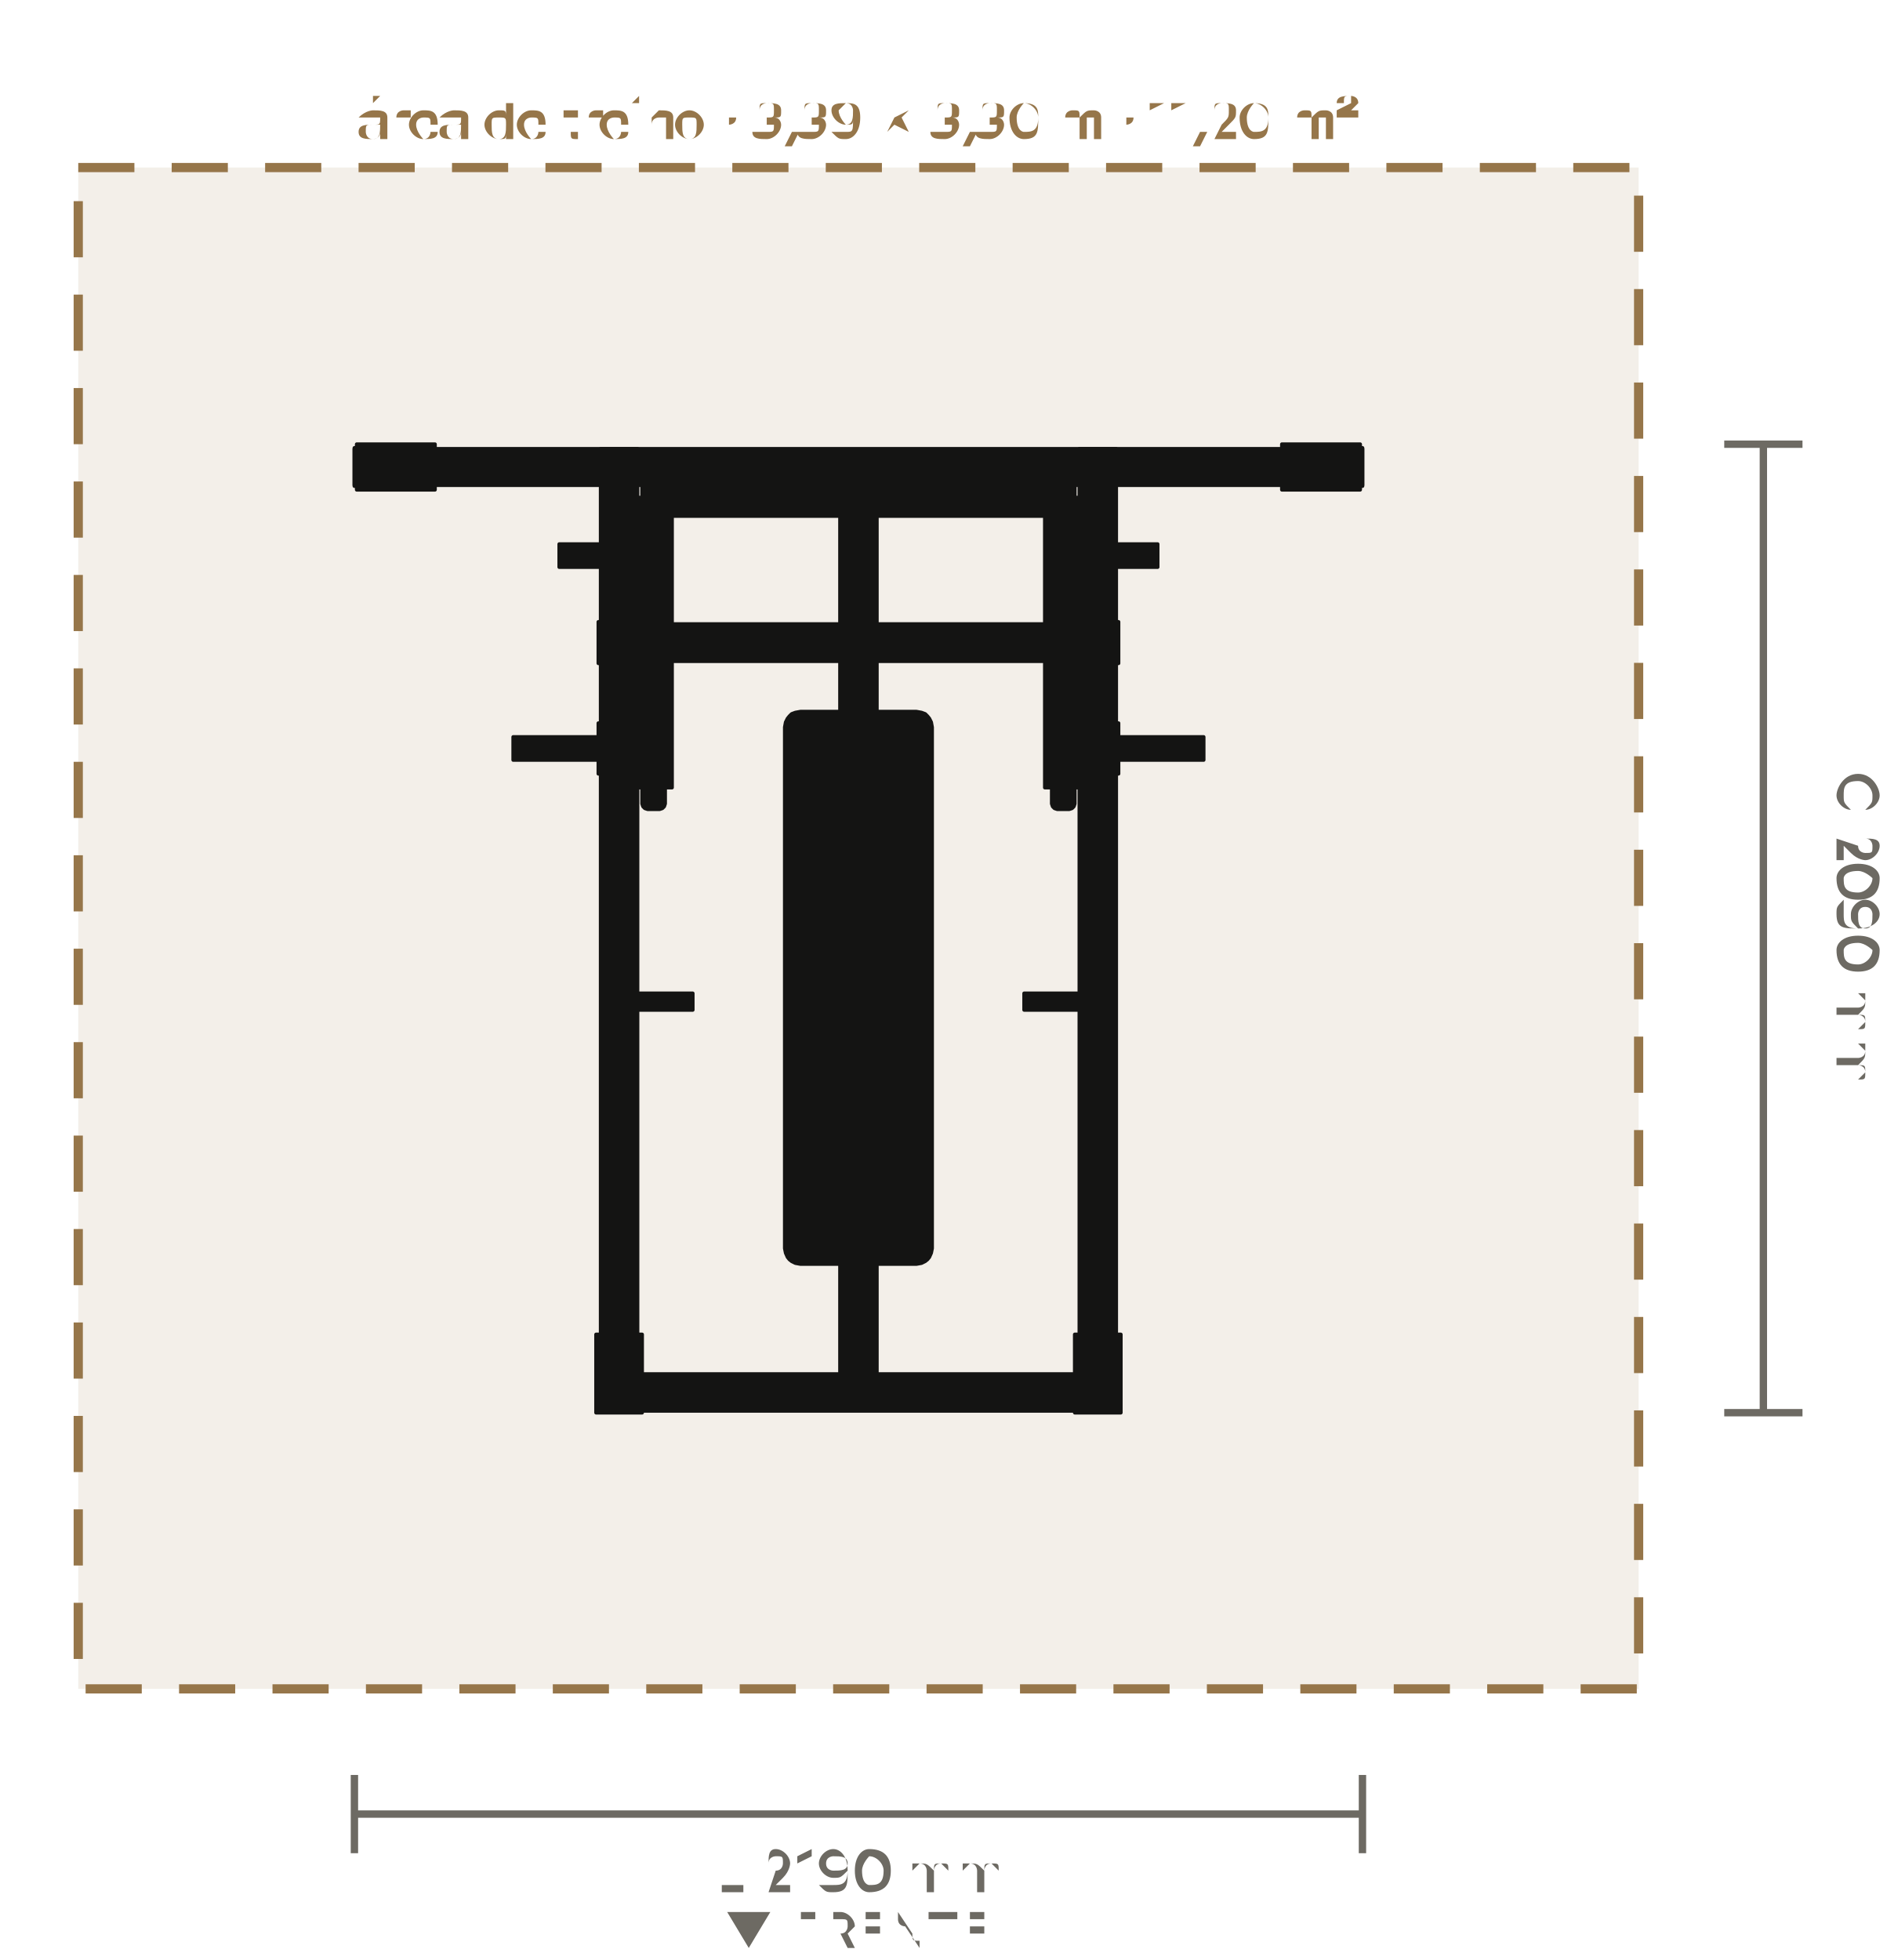
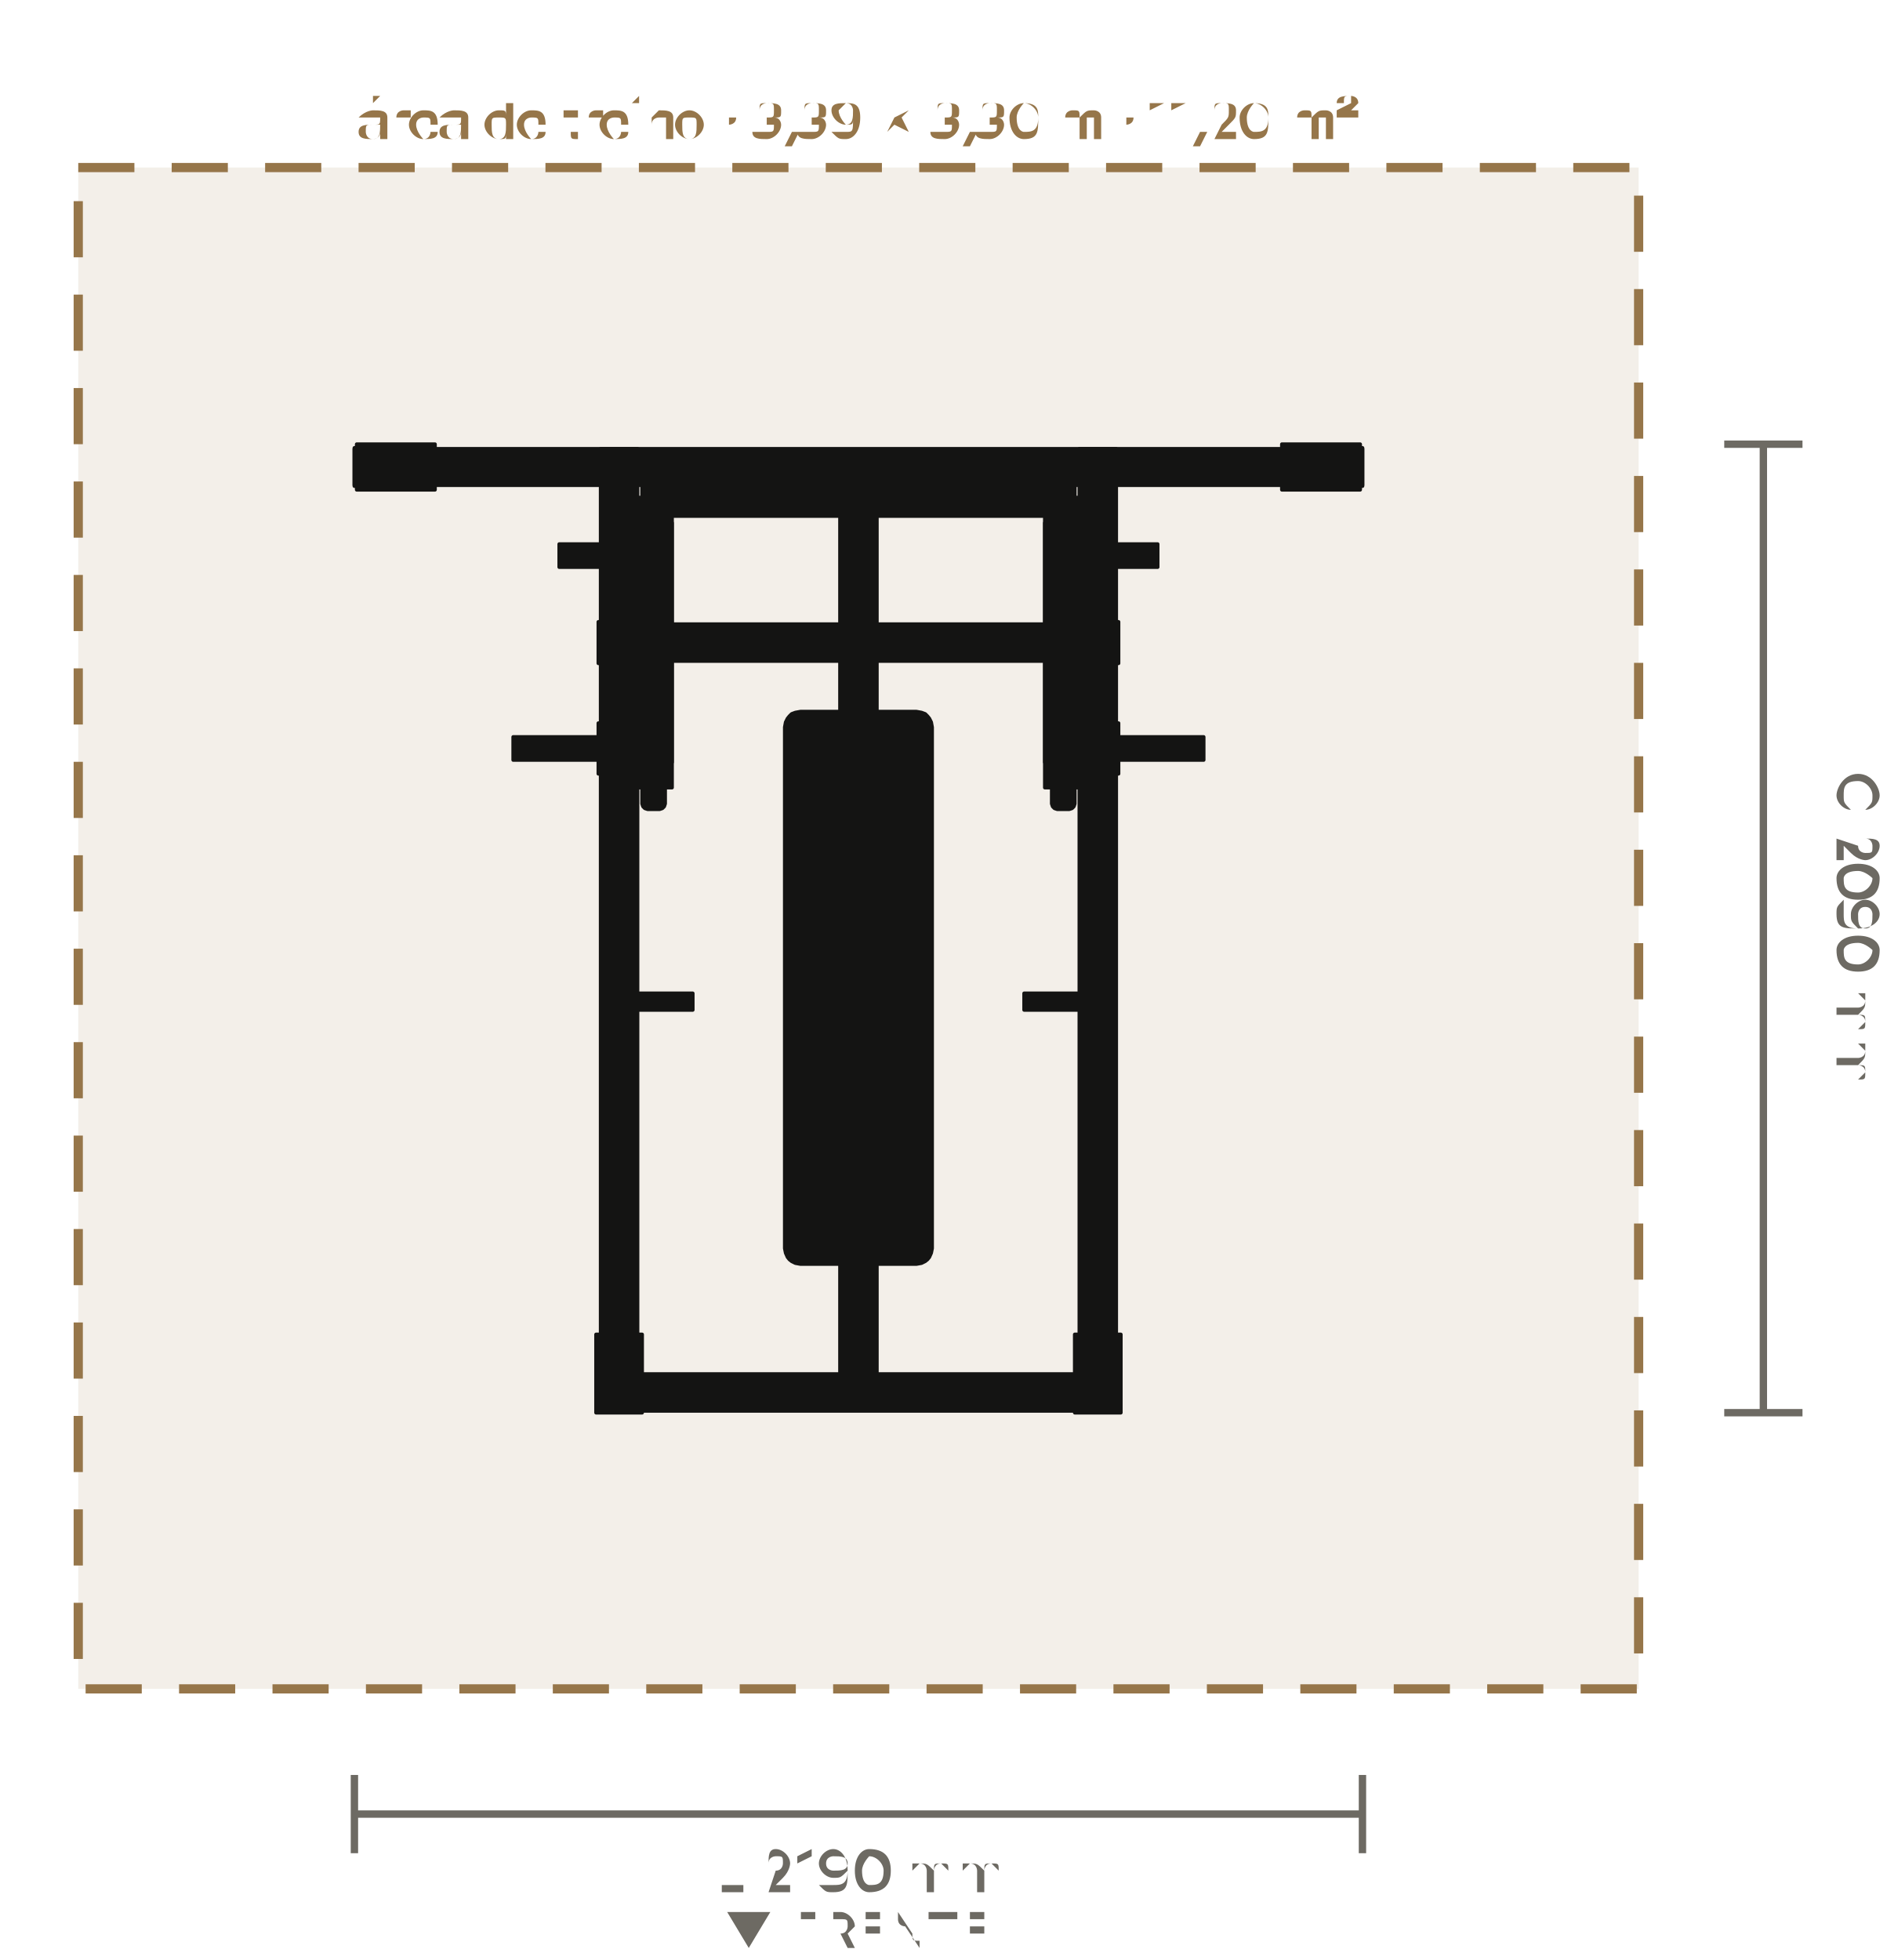
<svg xmlns="http://www.w3.org/2000/svg" viewBox="-1.865 -2.017 4.099 4.258" role="img" aria-label="Planta do Super Fly (LD-A019): 2190 × 2105 mm, com 60 cm de área de treino em volta" data-equipment="LD-A019" data-unit="m">
  <rect class="eq-zone" x="-1.695" y="-1.653" width="3.39" height="3.305" style="fill:#96764a;fill-opacity:.12;stroke:#96764a;stroke-width:0.02;stroke-dasharray:0.122 0.081" />
  <text class="eq-zone-label" x="0" y="-1.714" style="font-family:Barlow,Inter,Arial,sans-serif;font-size:0.116px;fill:#96764a;text-anchor:middle">área de treino · 3,39 × 3,30 m · 11,20 m²</text>
  <g class="eq-parts">
    <polygon class="eq-part" points="-0.56,-1.042 -0.48,-1.042 -0.48,1.048 -0.56,1.048" style="fill:#141413;stroke:#141413;stroke-width:0.008;stroke-linejoin:round" />
    <polygon class="eq-part" points="-1.09,-1.052 -0.92,-1.052 -0.92,-0.953 -1.09,-0.953" style="fill:#141413;stroke:#141413;stroke-width:0.008;stroke-linejoin:round" />
    <polygon class="eq-part" points="-1.071,-1.002 -1.071,-1.005 -1.069,-1.008 -1.068,-1.01 -1.065,-1.012 -1.063,-1.013 -1.06,-1.014 -1.057,-1.013 -1.054,-1.012 -1.052,-1.01 -1.05,-1.008 -1.049,-1.005 -1.049,-1.002 -1.049,-1 -1.05,-0.997 -1.052,-0.995 -1.054,-0.993 -1.057,-0.992 -1.06,-0.992 -1.063,-0.992 -1.065,-0.993 -1.068,-0.995 -1.069,-0.997 -1.071,-1" style="fill:#141413;stroke:#141413;stroke-width:0.008;stroke-linejoin:round" />
    <polygon class="eq-part" points="-0.961,-1.002 -0.961,-1.005 -0.96,-1.008 -0.958,-1.01 -0.956,-1.012 -0.953,-1.013 -0.95,-1.014 -0.947,-1.013 -0.945,-1.012 -0.942,-1.01 -0.941,-1.008 -0.939,-1.005 -0.939,-1.002 -0.939,-1 -0.941,-0.997 -0.942,-0.995 -0.945,-0.993 -0.947,-0.992 -0.95,-0.992 -0.953,-0.992 -0.956,-0.993 -0.958,-0.995 -0.96,-0.997 -0.961,-1" style="fill:#141413;stroke:#141413;stroke-width:0.008;stroke-linejoin:round" />
    <polygon class="eq-part" points="-0.57,0.882 -0.47,0.882 -0.47,1.052 -0.57,1.052" style="fill:#141413;stroke:#141413;stroke-width:0.008;stroke-linejoin:round" />
    <polygon class="eq-part" points="-0.531,0.912 -0.531,0.91 -0.529,0.907 -0.528,0.905 -0.525,0.903 -0.523,0.902 -0.52,0.901 -0.517,0.902 -0.514,0.903 -0.512,0.905 -0.51,0.907 -0.509,0.91 -0.509,0.912 -0.509,0.915 -0.51,0.918 -0.512,0.92 -0.514,0.922 -0.517,0.923 -0.52,0.923 -0.523,0.923 -0.525,0.922 -0.528,0.92 -0.529,0.918 -0.531,0.915" style="fill:#141413;stroke:#141413;stroke-width:0.008;stroke-linejoin:round" />
    <polygon class="eq-part" points="-0.531,1.022 -0.531,1.02 -0.529,1.017 -0.528,1.015 -0.525,1.013 -0.523,1.012 -0.52,1.012 -0.517,1.012 -0.514,1.013 -0.512,1.015 -0.51,1.017 -0.509,1.02 -0.509,1.022 -0.509,1.025 -0.51,1.028 -0.512,1.03 -0.514,1.032 -0.517,1.033 -0.52,1.034 -0.523,1.033 -0.525,1.032 -0.528,1.03 -0.529,1.028 -0.531,1.025" style="fill:#141413;stroke:#141413;stroke-width:0.008;stroke-linejoin:round" />
    <polygon class="eq-part" points="-1.095,-1.044 -1.083,-1.044 -1.083,-0.961 -1.095,-0.961" style="fill:#141413;stroke:#141413;stroke-width:0.008;stroke-linejoin:round" />
    <polygon class="eq-part" points="-0.562,1.036 -0.478,1.036 -0.478,1.048 -0.562,1.048" style="fill:#141413;stroke:#141413;stroke-width:0.008;stroke-linejoin:round" />
    <polygon class="eq-part" points="0.48,-1.042 0.56,-1.042 0.56,1.048 0.48,1.048" style="fill:#141413;stroke:#141413;stroke-width:0.008;stroke-linejoin:round" />
    <polygon class="eq-part" points="0.92,-1.052 1.09,-1.052 1.09,-0.953 0.92,-0.953" style="fill:#141413;stroke:#141413;stroke-width:0.008;stroke-linejoin:round" />
    <polygon class="eq-part" points="0.939,-1.002 0.939,-1.005 0.941,-1.008 0.942,-1.01 0.945,-1.012 0.947,-1.013 0.95,-1.014 0.953,-1.013 0.956,-1.012 0.958,-1.01 0.96,-1.008 0.961,-1.005 0.961,-1.002 0.961,-1 0.96,-0.997 0.958,-0.995 0.956,-0.993 0.953,-0.992 0.95,-0.992 0.947,-0.992 0.945,-0.993 0.942,-0.995 0.941,-0.997 0.939,-1" style="fill:#141413;stroke:#141413;stroke-width:0.008;stroke-linejoin:round" />
    <polygon class="eq-part" points="1.049,-1.002 1.049,-1.005 1.05,-1.008 1.052,-1.01 1.054,-1.012 1.057,-1.013 1.06,-1.014 1.063,-1.013 1.065,-1.012 1.068,-1.01 1.069,-1.008 1.071,-1.005 1.071,-1.002 1.071,-1 1.069,-0.997 1.068,-0.995 1.065,-0.993 1.063,-0.992 1.06,-0.992 1.057,-0.992 1.054,-0.993 1.052,-0.995 1.05,-0.997 1.049,-1" style="fill:#141413;stroke:#141413;stroke-width:0.008;stroke-linejoin:round" />
    <polygon class="eq-part" points="0.47,0.882 0.57,0.882 0.57,1.052 0.47,1.052" style="fill:#141413;stroke:#141413;stroke-width:0.008;stroke-linejoin:round" />
    <polygon class="eq-part" points="0.509,0.912 0.509,0.91 0.51,0.907 0.512,0.905 0.514,0.903 0.517,0.902 0.52,0.901 0.523,0.902 0.525,0.903 0.528,0.905 0.529,0.907 0.531,0.91 0.531,0.912 0.531,0.915 0.529,0.918 0.528,0.92 0.525,0.922 0.523,0.923 0.52,0.923 0.517,0.923 0.514,0.922 0.512,0.92 0.51,0.918 0.509,0.915" style="fill:#141413;stroke:#141413;stroke-width:0.008;stroke-linejoin:round" />
    <polygon class="eq-part" points="0.509,1.022 0.509,1.02 0.51,1.017 0.512,1.015 0.514,1.013 0.517,1.012 0.52,1.012 0.523,1.012 0.525,1.013 0.528,1.015 0.529,1.017 0.531,1.02 0.531,1.022 0.531,1.025 0.529,1.028 0.528,1.03 0.525,1.032 0.523,1.033 0.52,1.034 0.517,1.033 0.514,1.032 0.512,1.03 0.51,1.028 0.509,1.025" style="fill:#141413;stroke:#141413;stroke-width:0.008;stroke-linejoin:round" />
    <polygon class="eq-part" points="1.083,-1.044 1.095,-1.044 1.095,-0.961 1.083,-0.961" style="fill:#141413;stroke:#141413;stroke-width:0.008;stroke-linejoin:round" />
    <polygon class="eq-part" points="0.478,1.036 0.562,1.036 0.562,1.048 0.478,1.048" style="fill:#141413;stroke:#141413;stroke-width:0.008;stroke-linejoin:round" />
    <polygon class="eq-part" points="-1.095,-1.042 1.095,-1.042 1.095,-0.963 -1.095,-0.963" style="fill:#141413;stroke:#141413;stroke-width:0.008;stroke-linejoin:round" />
    <polygon class="eq-part" points="-0.52,0.968 0.52,0.968 0.52,1.048 -0.52,1.048" style="fill:#141413;stroke:#141413;stroke-width:0.008;stroke-linejoin:round" />
    <polygon class="eq-part" points="-0.04,-1.002 0.04,-1.002 0.04,1.008 -0.04,1.008" style="fill:#141413;stroke:#141413;stroke-width:0.008;stroke-linejoin:round" />
    <polygon class="eq-part" points="-0.16,-0.437 -0.158,-0.448 -0.154,-0.456 -0.15,-0.461 -0.145,-0.466 -0.137,-0.469 -0.126,-0.471 0.126,-0.471 0.137,-0.469 0.145,-0.466 0.15,-0.461 0.154,-0.456 0.158,-0.448 0.16,-0.437 0.16,0.695 0.158,0.705 0.154,0.714 0.15,0.719 0.145,0.723 0.137,0.727 0.126,0.729 -0.126,0.729 -0.137,0.727 -0.145,0.723 -0.15,0.719 -0.154,0.714 -0.158,0.705 -0.16,0.695" style="fill:#141413;stroke:#141413;stroke-width:0.008;stroke-linejoin:round" />
    <polygon class="eq-part" points="-0.03,-0.421 0.03,-0.421 0.03,0.679 -0.03,0.679" style="fill:#141413;stroke:#141413;stroke-width:0.008;stroke-linejoin:round" />
    <polygon class="eq-part" points="-0.035,0.506 -0.035,0.503 -0.033,0.5 -0.032,0.497 -0.029,0.495 -0.026,0.494 -0.023,0.494 0.023,0.494 0.026,0.494 0.029,0.495 0.032,0.497 0.033,0.5 0.035,0.503 0.035,0.506 0.035,0.552 0.035,0.555 0.033,0.558 0.032,0.56 0.029,0.562 0.026,0.563 0.023,0.564 -0.023,0.564 -0.026,0.563 -0.029,0.562 -0.032,0.56 -0.033,0.558 -0.035,0.555 -0.035,0.552" style="fill:#141413;stroke:#141413;stroke-width:0.008;stroke-linejoin:round" />
    <polygon class="eq-part" points="-0.035,-0.294 -0.035,-0.297 -0.033,-0.3 -0.032,-0.303 -0.029,-0.305 -0.026,-0.306 -0.023,-0.306 0.023,-0.306 0.026,-0.306 0.029,-0.305 0.032,-0.303 0.033,-0.3 0.035,-0.297 0.035,-0.294 0.035,-0.248 0.035,-0.245 0.033,-0.242 0.032,-0.24 0.029,-0.238 0.026,-0.237 0.023,-0.236 -0.023,-0.236 -0.026,-0.237 -0.029,-0.238 -0.032,-0.24 -0.033,-0.242 -0.035,-0.245 -0.035,-0.248" style="fill:#141413;stroke:#141413;stroke-width:0.008;stroke-linejoin:round" />
    <polygon class="eq-part" points="0.475,-0.666 0.565,-0.666 0.565,-0.576 0.475,-0.576" style="fill:#141413;stroke:#141413;stroke-width:0.008;stroke-linejoin:round" />
    <polygon class="eq-part" points="0.49,-0.635 0.492,-0.639 0.496,-0.642 0.502,-0.644 0.538,-0.644 0.544,-0.642 0.548,-0.639 0.55,-0.635 0.55,0.164 0.548,0.166 0.544,0.167 0.538,0.168 0.502,0.168 0.496,0.167 0.492,0.166 0.49,0.164" style="fill:#141413;stroke:#141413;stroke-width:0.008;stroke-linejoin:round" />
    <polygon class="eq-part" points="0.36,0.141 0.52,0.141 0.52,0.177 0.36,0.177" style="fill:#141413;stroke:#141413;stroke-width:0.008;stroke-linejoin:round" />
    <polygon class="eq-part" points="0.55,-0.446 0.565,-0.446 0.565,-0.336 0.55,-0.336" style="fill:#141413;stroke:#141413;stroke-width:0.008;stroke-linejoin:round" />
    <polygon class="eq-part" points="0.565,-0.416 0.75,-0.416 0.75,-0.366 0.565,-0.366" style="fill:#141413;stroke:#141413;stroke-width:0.008;stroke-linejoin:round" />
    <polygon class="eq-part" points="-0.565,-0.666 -0.475,-0.666 -0.475,-0.576 -0.565,-0.576" style="fill:#141413;stroke:#141413;stroke-width:0.008;stroke-linejoin:round" />
    <polygon class="eq-part" points="-0.55,-0.635 -0.548,-0.639 -0.544,-0.642 -0.538,-0.644 -0.502,-0.644 -0.496,-0.642 -0.492,-0.639 -0.49,-0.635 -0.49,0.164 -0.492,0.166 -0.496,0.167 -0.502,0.168 -0.538,0.168 -0.544,0.167 -0.548,0.166 -0.55,0.164" style="fill:#141413;stroke:#141413;stroke-width:0.008;stroke-linejoin:round" />
    <polygon class="eq-part" points="-0.52,0.141 -0.36,0.141 -0.36,0.177 -0.52,0.177" style="fill:#141413;stroke:#141413;stroke-width:0.008;stroke-linejoin:round" />
    <polygon class="eq-part" points="-0.565,-0.446 -0.55,-0.446 -0.55,-0.336 -0.565,-0.336" style="fill:#141413;stroke:#141413;stroke-width:0.008;stroke-linejoin:round" />
    <polygon class="eq-part" points="-0.75,-0.416 -0.565,-0.416 -0.565,-0.366 -0.75,-0.366" style="fill:#141413;stroke:#141413;stroke-width:0.008;stroke-linejoin:round" />
-     <polygon class="eq-part" points="-0.485,-0.649 -0.483,-0.655 -0.479,-0.66 -0.473,-0.661 0.473,-0.661 0.479,-0.66 0.483,-0.655 0.485,-0.649 0.485,-0.593 0.483,-0.587 0.479,-0.583 0.473,-0.581 -0.473,-0.581 -0.479,-0.583 -0.483,-0.587 -0.485,-0.593" style="fill:#141413;stroke:#141413;stroke-width:0.008;stroke-linejoin:round" />
+     <polygon class="eq-part" points="0.42,-0.646 0.42,-0.649 0.422,-0.651 0.423,-0.653 0.426,-0.654 0.429,-0.655 0.432,-0.655 0.458,-0.655 0.461,-0.655 0.464,-0.654 0.467,-0.653 0.468,-0.651 0.47,-0.649 0.47,-0.646 0.47,-0.336 0.47,-0.334 0.468,-0.332 0.467,-0.33 0.464,-0.329 0.461,-0.328 0.458,-0.327 0.432,-0.327 0.429,-0.328 0.426,-0.329 0.423,-0.33 0.422,-0.332 0.42,-0.334 0.42,-0.336" style="fill:#141413;stroke:#141413;stroke-width:0.008;stroke-linejoin:round" />
+     <polygon class="eq-part" points="0.42,-0.906 0.42,-0.909 0.422,-0.911 0.423,-0.913 0.426,-0.914 0.429,-0.915 0.432,-0.915 0.458,-0.915 0.461,-0.915 0.464,-0.914 0.467,-0.913 0.468,-0.911 0.47,-0.909 0.47,-0.906 0.47,-0.596 0.47,-0.594 0.468,-0.592 0.467,-0.59 0.464,-0.589 0.461,-0.588 0.458,-0.587 0.432,-0.587 0.429,-0.588 0.426,-0.589 0.423,-0.59 0.422,-0.592 0.42,-0.594 0.42,-0.596" style="fill:#141413;stroke:#141413;stroke-width:0.008;stroke-linejoin:round" />
+     <polygon class="eq-part" points="0.405,-0.881 0.485,-0.881 0.485,-0.361 0.405,-0.361" style="fill:#141413;stroke:#141413;stroke-width:0.008;stroke-linejoin:round" />
+     <polygon class="eq-part" points="-0.47,-0.646 -0.47,-0.649 -0.468,-0.651 -0.467,-0.653 -0.464,-0.654 -0.461,-0.655 -0.458,-0.655 -0.432,-0.655 -0.429,-0.655 -0.426,-0.654 -0.423,-0.653 -0.422,-0.651 -0.42,-0.649 -0.42,-0.646 -0.42,-0.336 -0.42,-0.334 -0.422,-0.332 -0.423,-0.33 -0.426,-0.329 -0.429,-0.328 -0.432,-0.327 -0.458,-0.327 -0.461,-0.328 -0.464,-0.329 -0.467,-0.33 -0.468,-0.332 -0.47,-0.334 -0.47,-0.336" style="fill:#141413;stroke:#141413;stroke-width:0.008;stroke-linejoin:round" />
+     <polygon class="eq-part" points="-0.47,-0.906 -0.47,-0.909 -0.468,-0.911 -0.467,-0.913 -0.464,-0.914 -0.461,-0.915 -0.458,-0.915 -0.432,-0.915 -0.429,-0.915 -0.426,-0.914 -0.423,-0.913 -0.422,-0.911 -0.42,-0.909 -0.42,-0.906 -0.42,-0.596 -0.42,-0.594 -0.422,-0.592 -0.423,-0.59 -0.426,-0.589 -0.429,-0.588 -0.432,-0.587 -0.458,-0.587 -0.461,-0.588 -0.464,-0.589 -0.467,-0.59 -0.468,-0.592 -0.47,-0.594 -0.47,-0.596" style="fill:#141413;stroke:#141413;stroke-width:0.008;stroke-linejoin:round" />
+     <polygon class="eq-part" points="-0.485,-0.881 -0.405,-0.881 -0.405,-0.361 -0.485,-0.361" style="fill:#141413;stroke:#141413;stroke-width:0.008;stroke-linejoin:round" />
    <polygon class="eq-part" points="0.445,-0.644 0.49,-0.644 0.49,-0.599 0.445,-0.599" style="fill:#141413;stroke:#141413;stroke-width:0.008;stroke-linejoin:round" />
    <polygon class="eq-part" points="-0.49,-0.644 -0.445,-0.644 -0.445,-0.599 -0.49,-0.599" style="fill:#141413;stroke:#141413;stroke-width:0.008;stroke-linejoin:round" />
    <polygon class="eq-part" points="-0.52,-0.661 0.52,-0.661 0.52,-0.581 -0.52,-0.581" style="fill:#141413;stroke:#141413;stroke-width:0.008;stroke-linejoin:round" />
    <polygon class="eq-part" points="0.485,-0.701 0.497,-0.701 0.497,-0.541 0.485,-0.541" style="fill:#141413;stroke:#141413;stroke-width:0.008;stroke-linejoin:round" />
    <polygon class="eq-part" points="0.497,-0.682 0.505,-0.682 0.505,-0.66 0.497,-0.66" style="fill:#141413;stroke:#141413;stroke-width:0.008;stroke-linejoin:round" />
    <polygon class="eq-part" points="0.497,-0.582 0.505,-0.582 0.505,-0.56 0.497,-0.56" style="fill:#141413;stroke:#141413;stroke-width:0.008;stroke-linejoin:round" />
    <polygon class="eq-part" points="-0.497,-0.701 -0.485,-0.701 -0.485,-0.541 -0.497,-0.541" style="fill:#141413;stroke:#141413;stroke-width:0.008;stroke-linejoin:round" />
    <polygon class="eq-part" points="-0.505,-0.682 -0.497,-0.682 -0.497,-0.66 -0.505,-0.66" style="fill:#141413;stroke:#141413;stroke-width:0.008;stroke-linejoin:round" />
    <polygon class="eq-part" points="-0.505,-0.582 -0.497,-0.582 -0.497,-0.56 -0.505,-0.56" style="fill:#141413;stroke:#141413;stroke-width:0.008;stroke-linejoin:round" />
    <polygon class="eq-part" points="0.42,-0.559 0.422,-0.565 0.426,-0.57 0.432,-0.571 0.458,-0.571 0.464,-0.57 0.468,-0.565 0.47,-0.559 0.47,-0.271 0.468,-0.265 0.464,-0.261 0.458,-0.259 0.432,-0.259 0.426,-0.261 0.422,-0.265 0.42,-0.271" style="fill:#141413;stroke:#141413;stroke-width:0.008;stroke-linejoin:round" />
    <polygon class="eq-part" points="0.42,-0.972 0.422,-0.978 0.426,-0.982 0.432,-0.983 0.458,-0.983 0.464,-0.982 0.468,-0.978 0.47,-0.972 0.47,-0.683 0.468,-0.677 0.464,-0.673 0.458,-0.671 0.432,-0.671 0.426,-0.673 0.422,-0.677 0.42,-0.683" style="fill:#141413;stroke:#141413;stroke-width:0.008;stroke-linejoin:round" />
    <polygon class="eq-part" points="0.42,-0.721 0.47,-0.721 0.47,-0.521 0.42,-0.521" style="fill:#141413;stroke:#141413;stroke-width:0.008;stroke-linejoin:round" />
    <polygon class="eq-part" points="0.42,-0.771 0.47,-0.771 0.47,-0.471 0.42,-0.471" style="fill:#141413;stroke:#141413;stroke-width:0.008;stroke-linejoin:round" />
    <polygon class="eq-part" points="0.405,-0.936 0.485,-0.936 0.485,-0.306 0.405,-0.306" style="fill:#141413;stroke:#141413;stroke-width:0.008;stroke-linejoin:round" />
    <polygon class="eq-part" points="0.47,-0.865 0.485,-0.865 0.485,-0.755 0.47,-0.755" style="fill:#141413;stroke:#141413;stroke-width:0.008;stroke-linejoin:round" />
    <polygon class="eq-part" points="0.485,-0.835 0.65,-0.835 0.65,-0.785 0.485,-0.785" style="fill:#141413;stroke:#141413;stroke-width:0.008;stroke-linejoin:round" />
    <polygon class="eq-part" points="-0.47,-0.559 -0.468,-0.565 -0.464,-0.57 -0.458,-0.571 -0.432,-0.571 -0.426,-0.57 -0.422,-0.565 -0.42,-0.559 -0.42,-0.271 -0.422,-0.265 -0.426,-0.261 -0.432,-0.259 -0.458,-0.259 -0.464,-0.261 -0.468,-0.265 -0.47,-0.271" style="fill:#141413;stroke:#141413;stroke-width:0.008;stroke-linejoin:round" />
    <polygon class="eq-part" points="-0.47,-0.972 -0.468,-0.978 -0.464,-0.982 -0.458,-0.983 -0.432,-0.983 -0.426,-0.982 -0.422,-0.978 -0.42,-0.972 -0.42,-0.683 -0.422,-0.677 -0.426,-0.673 -0.432,-0.671 -0.458,-0.671 -0.464,-0.673 -0.468,-0.677 -0.47,-0.683" style="fill:#141413;stroke:#141413;stroke-width:0.008;stroke-linejoin:round" />
    <polygon class="eq-part" points="-0.47,-0.721 -0.42,-0.721 -0.42,-0.521 -0.47,-0.521" style="fill:#141413;stroke:#141413;stroke-width:0.008;stroke-linejoin:round" />
    <polygon class="eq-part" points="-0.47,-0.771 -0.42,-0.771 -0.42,-0.471 -0.47,-0.471" style="fill:#141413;stroke:#141413;stroke-width:0.008;stroke-linejoin:round" />
    <polygon class="eq-part" points="-0.485,-0.936 -0.405,-0.936 -0.405,-0.306 -0.485,-0.306" style="fill:#141413;stroke:#141413;stroke-width:0.008;stroke-linejoin:round" />
    <polygon class="eq-part" points="-0.485,-0.865 -0.47,-0.865 -0.47,-0.755 -0.485,-0.755" style="fill:#141413;stroke:#141413;stroke-width:0.008;stroke-linejoin:round" />
    <polygon class="eq-part" points="-0.65,-0.835 -0.485,-0.835 -0.485,-0.785 -0.65,-0.785" style="fill:#141413;stroke:#141413;stroke-width:0.008;stroke-linejoin:round" />
    <polygon class="eq-part" points="-0.445,-0.976 0.445,-0.976 0.445,-0.896 -0.445,-0.896" style="fill:#141413;stroke:#141413;stroke-width:0.008;stroke-linejoin:round" />
  </g>
  <line class="eq-dim" x1="-1.095" y1="1.924" x2="1.095" y2="1.924" style="stroke:#6d6a63;stroke-width:0.016" />
  <line class="eq-dim" x1="-1.095" y1="1.839" x2="-1.095" y2="2.009" style="stroke:#6d6a63;stroke-width:0.016" />
  <line class="eq-dim" x1="1.095" y1="1.839" x2="1.095" y2="2.009" style="stroke:#6d6a63;stroke-width:0.016" />
  <text class="eq-text" x="0" y="2.095" style="font-family:Barlow,Inter,Arial,sans-serif;font-size:0.122px;fill:#6d6a63;text-anchor:middle">L 2190 mm</text>
  <line class="eq-dim" x1="1.966" y1="-1.052" x2="1.966" y2="1.052" style="stroke:#6d6a63;stroke-width:0.016" />
  <line class="eq-dim" x1="1.881" y1="-1.052" x2="2.051" y2="-1.052" style="stroke:#6d6a63;stroke-width:0.016" />
  <line class="eq-dim" x1="1.881" y1="1.052" x2="2.051" y2="1.052" style="stroke:#6d6a63;stroke-width:0.016" />
  <text class="eq-text" x="2.125" y="0" transform="rotate(90 2.1249 0)" style="font-family:Barlow,Inter,Arial,sans-serif;font-size:0.122px;fill:#6d6a63;text-anchor:middle">C 2090 mm</text>
  <text class="eq-text" x="0" y="2.217" style="font-family:Barlow,Inter,Arial,sans-serif;font-size:0.122px;fill:#6d6a63;text-anchor:middle;font-size:0.098px;letter-spacing:.1em">▼ FRENTE</text>
</svg>
